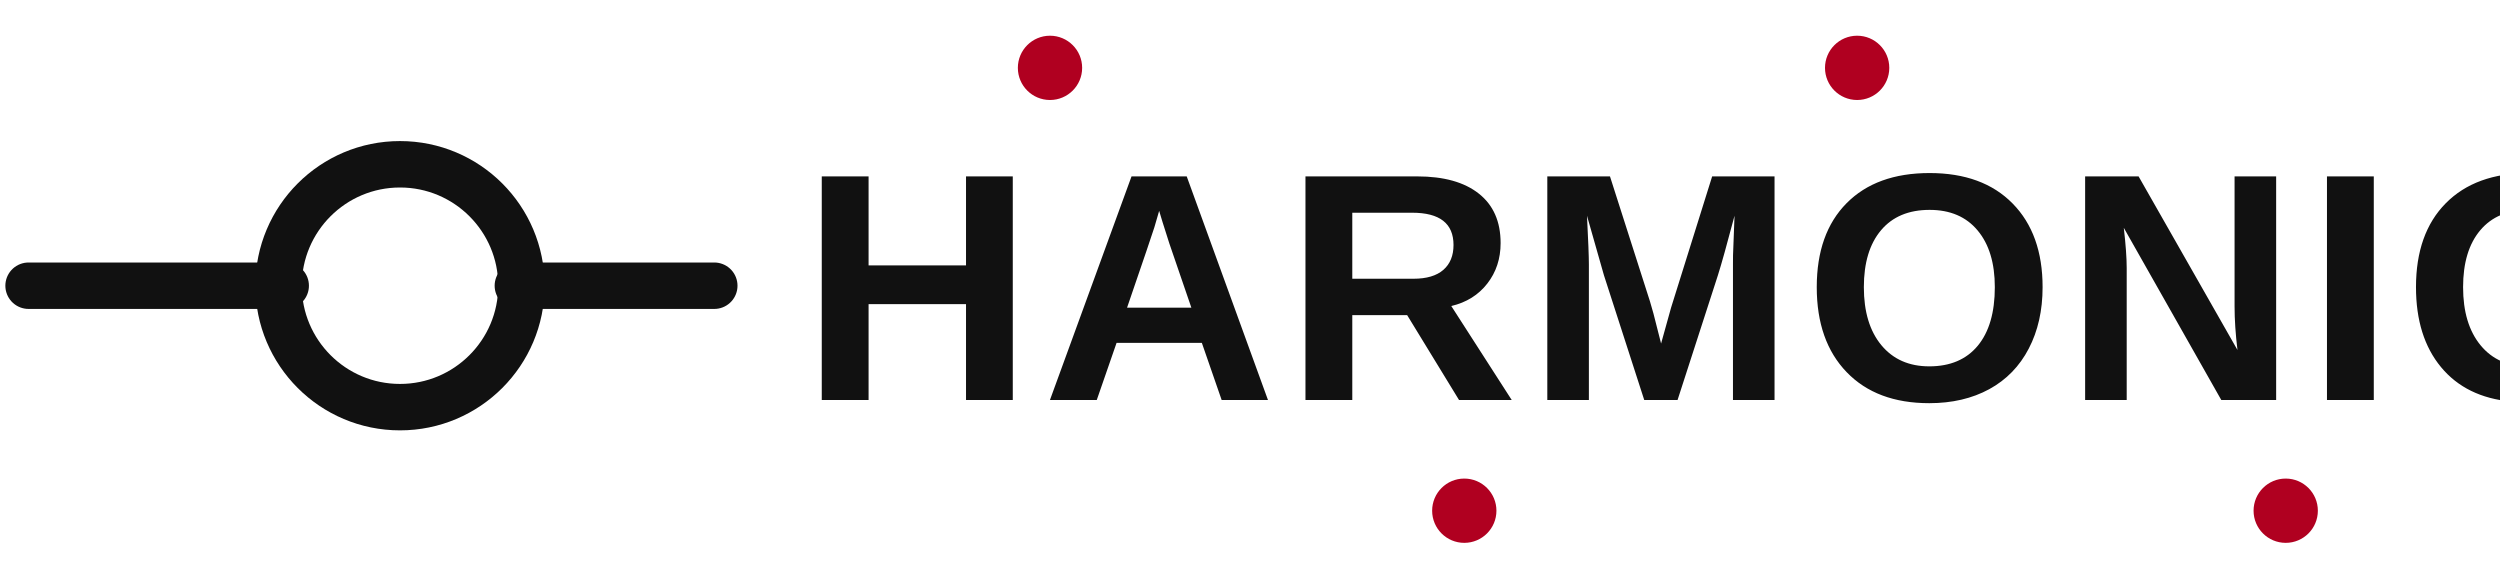
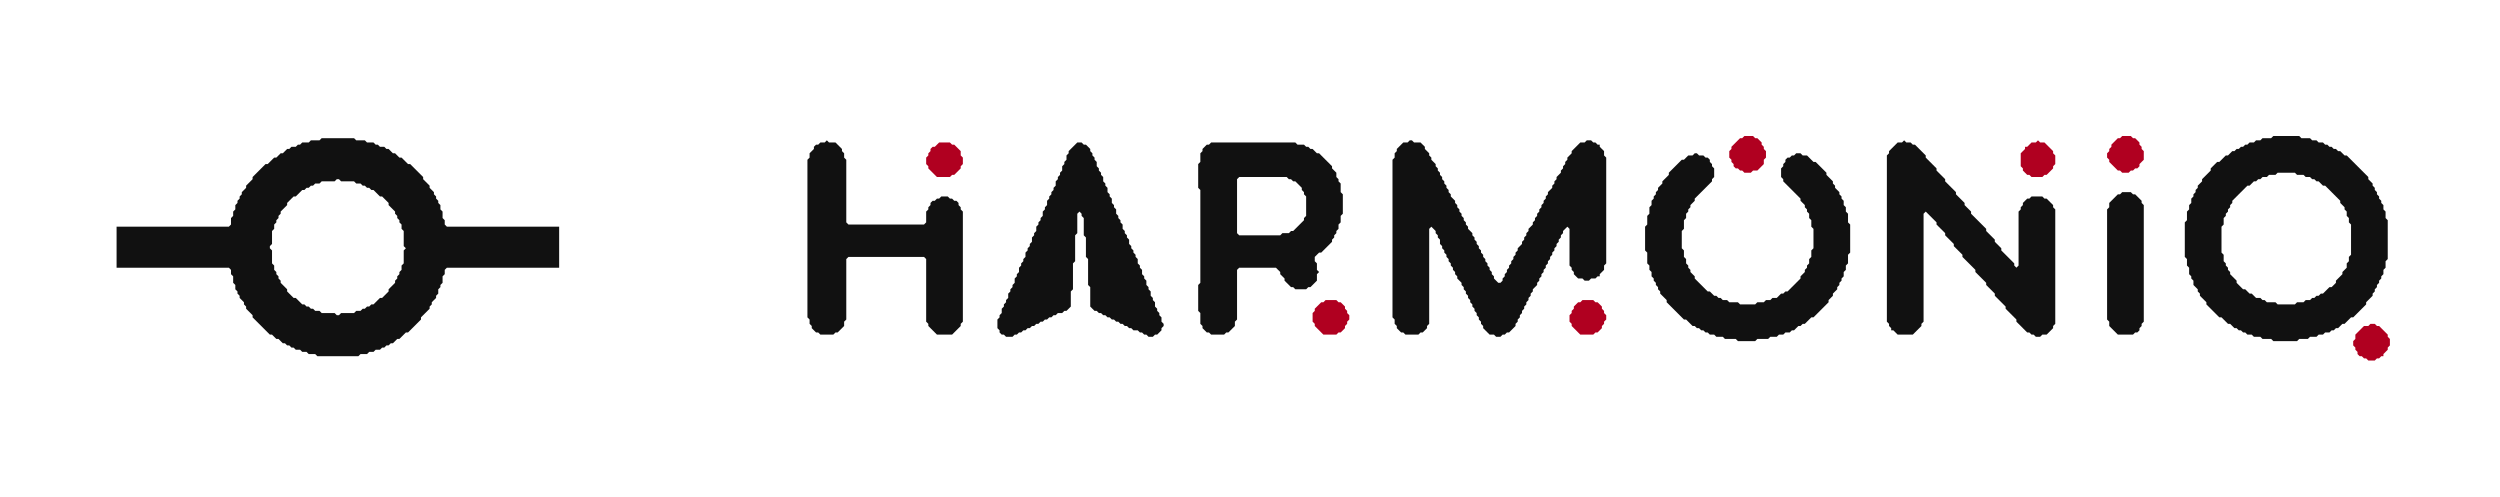
- <svg xmlns="http://www.w3.org/2000/svg" viewBox="0 0 700 160" role="img" aria-labelledby="title">
-   <g fill="none" stroke="#111" stroke-width="13" stroke-linecap="round">
-     <path d="M8 80h72M145 80h55" />
-     <circle cx="112" cy="80" r="34" />
-   </g>
-   <text x="224" y="112" font-family="Arial,Helvetica,sans-serif" font-size="91" font-weight="600" letter-spacing="2" fill="#111">HARMONIQ</text>
-   <g fill="#b00020">
-     <circle cx="294" cy="19" r="9" />
-     <circle cx="410" cy="143" r="9" />
-     <circle cx="520" cy="19" r="9" />
-     <circle cx="640" cy="143" r="9" />
-   </g>
+ <svg xmlns="http://www.w3.org/2000/svg" viewBox="0 0 1158 230" role="img" aria-labelledby="title">
+   <path fill="#111111" fill-rule="evenodd" d="M983,89 L982,90 L981,90 L977,94 L977,96 L976,97 L976,148 L977,149 L977,151 L981,155 L988,155 L989,154 L990,154 L991,153 L991,152 L992,151 L992,150 L993,149 L993,95 L992,94 L992,93 L989,90 L988,90 L987,89Z M785,71 L784,72 L782,72 L780,74 L779,74 L773,80 L773,81 L770,84 L770,85 L768,87 L768,88 L767,89 L767,90 L766,91 L766,92 L765,93 L765,95 L764,96 L764,99 L763,100 L763,104 L762,105 L762,116 L763,117 L763,122 L764,123 L764,125 L765,126 L765,128 L766,129 L766,130 L767,131 L767,132 L768,133 L768,134 L769,135 L769,136 L772,139 L772,140 L780,148 L781,148 L784,151 L785,151 L786,152 L787,152 L788,153 L789,153 L790,154 L791,154 L792,155 L794,155 L795,156 L798,156 L799,157 L804,157 L805,158 L813,158 L814,157 L819,157 L820,156 L823,156 L824,155 L826,155 L827,154 L829,154 L830,153 L831,153 L833,151 L834,151 L835,150 L836,150 L839,147 L840,147 L847,140 L847,139 L849,137 L849,136 L851,134 L851,133 L852,132 L852,131 L853,130 L853,129 L854,128 L854,126 L855,125 L855,123 L856,122 L856,118 L857,117 L857,104 L856,103 L856,99 L855,98 L855,96 L854,95 L854,93 L853,92 L853,91 L852,90 L852,89 L850,87 L850,86 L849,85 L849,84 L846,81 L846,80 L841,75 L840,75 L837,72 L835,72 L834,71 L832,71 L831,72 L830,72 L829,73 L828,73 L827,74 L827,75 L826,76 L826,77 L825,78 L825,82 L826,83 L826,84 L834,92 L834,93 L836,95 L836,96 L837,97 L837,98 L838,99 L838,101 L839,102 L839,105 L840,106 L840,115 L839,116 L839,119 L838,120 L838,122 L837,123 L837,124 L836,125 L836,126 L834,128 L834,129 L828,135 L827,135 L826,136 L825,136 L823,138 L821,138 L820,139 L818,139 L817,140 L814,140 L813,141 L806,141 L805,140 L801,140 L800,139 L798,139 L797,138 L796,138 L795,137 L794,137 L792,135 L791,135 L785,129 L785,128 L783,126 L783,125 L782,124 L782,123 L781,122 L781,120 L780,119 L780,116 L779,115 L779,107 L780,106 L780,102 L781,101 L781,99 L782,98 L782,97 L783,96 L783,95 L785,93 L785,92 L793,84 L793,83 L794,82 L794,78 L793,77 L793,76 L792,75 L792,74 L791,73 L790,73 L789,72 L787,72 L786,71Z M561,66 L560,67 L559,67 L557,69 L557,70 L556,71 L556,75 L555,76 L555,87 L556,88 L556,131 L555,132 L555,144 L556,145 L556,150 L557,151 L557,152 L559,154 L560,154 L561,155 L567,155 L568,154 L569,154 L572,151 L572,149 L573,148 L573,125 L574,124 L591,124 L593,126 L593,127 L595,129 L595,130 L598,133 L599,133 L600,134 L605,134 L606,133 L607,133 L610,130 L610,127 L611,126 L610,125 L610,122 L609,121 L609,119 L611,117 L612,117 L617,112 L617,111 L618,110 L618,109 L619,108 L619,107 L620,106 L620,104 L621,103 L621,100 L622,99 L622,90 L621,89 L621,85 L620,84 L620,83 L619,82 L619,80 L617,78 L617,77 L611,71 L610,71 L608,69 L607,69 L606,68 L605,68 L604,67 L601,67 L600,66Z M573,83 L574,82 L596,82 L597,83 L598,83 L599,84 L600,84 L603,87 L603,88 L604,89 L604,90 L605,91 L605,100 L604,101 L604,102 L599,107 L598,107 L597,108 L594,108 L593,109 L574,109 L573,108Z M499,66 L495,70 L495,71 L494,72 L494,74 L493,75 L493,76 L492,77 L492,79 L491,80 L491,81 L490,82 L490,83 L489,84 L489,86 L488,87 L488,88 L487,89 L487,90 L486,91 L486,92 L485,93 L485,95 L484,96 L484,97 L483,98 L483,100 L482,101 L482,102 L481,103 L481,104 L480,105 L480,107 L479,108 L479,109 L478,110 L478,112 L477,113 L477,114 L476,115 L476,116 L475,117 L475,119 L474,120 L474,121 L473,122 L473,123 L472,124 L472,126 L471,127 L471,128 L470,129 L470,131 L469,132 L469,133 L468,134 L468,135 L467,136 L467,138 L466,139 L466,140 L465,141 L465,142 L464,143 L464,145 L463,146 L463,147 L462,148 L462,152 L463,153 L463,154 L464,155 L465,155 L466,156 L469,156 L470,155 L471,155 L472,154 L473,154 L474,153 L475,153 L476,152 L477,152 L478,151 L479,151 L480,150 L481,150 L482,149 L483,149 L484,148 L485,148 L486,147 L487,147 L488,146 L489,146 L490,145 L492,145 L493,144 L494,144 L496,142 L496,135 L497,134 L497,122 L498,121 L498,109 L499,108 L499,99 L500,98 L501,99 L501,100 L502,101 L502,109 L503,110 L503,119 L504,120 L504,132 L505,133 L505,142 L507,144 L508,144 L509,145 L510,145 L511,146 L512,146 L513,147 L514,147 L515,148 L516,148 L517,149 L518,149 L519,150 L520,150 L521,151 L522,151 L523,152 L524,152 L525,153 L527,153 L528,154 L529,154 L530,155 L531,155 L532,156 L534,156 L535,155 L536,155 L538,153 L538,152 L539,151 L539,150 L538,149 L538,147 L537,146 L537,145 L536,144 L536,143 L535,142 L535,140 L534,139 L534,138 L533,137 L533,135 L532,134 L532,133 L531,132 L531,130 L530,129 L530,128 L529,127 L529,125 L528,124 L528,123 L527,122 L527,120 L526,119 L526,118 L525,117 L525,116 L524,115 L524,114 L523,113 L523,111 L522,110 L522,109 L521,108 L521,107 L520,106 L520,104 L519,103 L519,102 L518,101 L518,100 L517,99 L517,97 L516,96 L516,95 L515,94 L515,92 L514,91 L514,90 L513,89 L513,87 L512,86 L512,85 L511,84 L511,82 L510,81 L510,80 L509,79 L509,78 L508,77 L508,75 L507,74 L507,73 L506,72 L506,71 L505,70 L505,69 L503,67 L502,67 L501,66Z M882,65 L881,66 L879,66 L875,70 L875,71 L874,72 L874,149 L875,150 L875,151 L876,152 L876,153 L877,153 L879,155 L886,155 L890,151 L890,150 L891,149 L891,99 L892,98 L897,103 L897,104 L901,108 L901,109 L905,113 L905,114 L909,118 L909,119 L915,125 L915,126 L920,131 L920,132 L924,136 L924,137 L929,142 L929,143 L934,148 L934,149 L939,154 L940,154 L941,155 L942,155 L943,156 L945,156 L946,155 L948,155 L951,152 L951,151 L952,150 L952,97 L951,96 L951,95 L948,92 L947,92 L946,91 L941,91 L940,92 L939,92 L937,94 L937,95 L936,96 L936,97 L935,98 L935,123 L934,124 L933,123 L933,122 L927,116 L927,115 L924,112 L924,111 L920,107 L920,106 L913,99 L913,98 L910,95 L910,94 L906,90 L906,89 L901,84 L901,83 L897,79 L897,78 L892,73 L892,72 L887,67 L886,67 L885,66 L883,66Z M653,65 L652,66 L650,66 L647,69 L647,70 L646,71 L646,73 L645,74 L645,147 L646,148 L646,150 L647,151 L647,152 L649,154 L650,154 L651,155 L657,155 L658,154 L659,154 L661,152 L661,151 L662,150 L662,106 L663,105 L665,107 L665,108 L666,109 L666,110 L667,111 L667,113 L668,114 L668,115 L669,116 L669,117 L670,118 L670,119 L671,120 L671,121 L672,122 L672,123 L673,124 L673,125 L674,126 L674,127 L675,128 L675,129 L677,131 L677,132 L678,133 L678,134 L679,135 L679,136 L680,137 L680,138 L681,139 L681,140 L682,141 L682,142 L683,143 L683,144 L684,145 L684,146 L685,147 L685,148 L686,149 L686,150 L687,151 L687,152 L690,155 L692,155 L693,156 L695,156 L696,155 L697,155 L698,154 L699,154 L702,151 L702,150 L703,149 L703,148 L704,147 L704,146 L705,145 L705,144 L706,143 L706,142 L707,141 L707,140 L708,139 L708,138 L709,137 L709,136 L710,135 L710,134 L712,132 L712,131 L713,130 L713,129 L714,128 L714,127 L715,126 L715,125 L716,124 L716,123 L717,122 L717,121 L718,120 L718,119 L719,118 L719,117 L720,116 L720,115 L721,114 L721,113 L722,112 L722,111 L723,110 L723,109 L724,108 L724,107 L726,105 L727,106 L727,123 L728,124 L728,125 L729,126 L729,127 L731,129 L733,129 L734,130 L736,130 L737,129 L739,129 L740,128 L741,128 L741,127 L743,125 L743,123 L744,122 L744,73 L743,72 L743,70 L741,68 L741,67 L740,67 L739,66 L738,66 L737,65 L735,65 L734,66 L732,66 L728,70 L728,71 L726,73 L726,74 L725,75 L725,76 L724,77 L724,78 L723,79 L723,80 L721,82 L721,83 L720,84 L720,85 L719,86 L719,87 L717,89 L717,90 L716,91 L716,92 L715,93 L715,94 L714,95 L714,96 L713,97 L713,98 L712,99 L712,100 L711,101 L711,102 L710,103 L710,104 L708,106 L708,107 L707,108 L707,109 L706,110 L706,111 L705,112 L705,113 L703,115 L703,116 L702,117 L702,118 L701,119 L701,120 L700,121 L700,122 L699,123 L699,124 L698,125 L698,126 L697,127 L697,128 L696,129 L696,130 L695,131 L694,131 L692,129 L692,128 L691,127 L691,126 L690,125 L690,124 L689,123 L689,122 L688,121 L688,120 L687,119 L687,118 L686,117 L686,116 L685,115 L685,114 L684,113 L684,112 L683,111 L683,110 L682,109 L682,108 L680,106 L680,105 L679,104 L679,103 L678,102 L678,101 L677,100 L677,99 L676,98 L676,97 L675,96 L675,95 L674,94 L674,93 L672,91 L672,90 L671,89 L671,88 L670,87 L670,86 L669,85 L669,84 L668,83 L668,82 L667,81 L667,80 L666,79 L666,78 L665,77 L665,76 L663,74 L663,73 L662,72 L662,71 L660,69 L660,68 L658,66 L655,66 L654,65Z M383,65 L382,66 L380,66 L379,67 L378,67 L377,68 L377,69 L375,71 L375,73 L374,74 L374,147 L375,148 L375,150 L376,151 L376,152 L378,154 L379,154 L380,155 L386,155 L387,154 L388,154 L391,151 L391,149 L392,148 L392,120 L393,119 L428,119 L429,120 L429,149 L430,150 L430,151 L434,155 L441,155 L445,151 L445,150 L446,149 L446,98 L445,97 L445,96 L444,95 L444,94 L443,93 L442,93 L441,92 L440,92 L439,91 L436,91 L435,92 L434,92 L433,93 L432,93 L431,94 L431,95 L430,96 L430,97 L429,98 L429,103 L428,104 L393,104 L392,103 L392,74 L391,73 L391,71 L390,70 L390,69 L387,66 L384,66Z M149,64 L148,65 L144,65 L143,66 L140,66 L139,67 L138,67 L137,68 L135,68 L134,69 L133,69 L131,71 L130,71 L128,73 L127,73 L124,76 L123,76 L117,82 L117,83 L114,86 L114,87 L112,89 L112,90 L111,91 L111,92 L110,93 L110,94 L109,95 L109,97 L108,98 L108,100 L107,101 L107,104 L106,105 L54,105 L54,124 L106,124 L107,125 L107,127 L108,128 L108,131 L109,132 L109,134 L110,135 L110,136 L111,137 L111,138 L113,140 L113,141 L114,142 L114,143 L117,146 L117,147 L125,155 L126,155 L128,157 L129,157 L131,159 L132,159 L133,160 L134,160 L135,161 L136,161 L137,162 L139,162 L140,163 L142,163 L143,164 L146,164 L147,165 L166,165 L167,164 L170,164 L171,163 L173,163 L174,162 L176,162 L177,161 L178,161 L179,160 L180,160 L181,159 L182,159 L184,157 L185,157 L188,154 L189,154 L195,148 L195,147 L199,143 L199,142 L200,141 L200,140 L202,138 L202,137 L203,136 L203,134 L204,133 L204,132 L205,131 L205,128 L206,127 L206,125 L207,124 L259,124 L259,105 L207,105 L206,104 L206,102 L205,101 L205,98 L204,97 L204,95 L203,94 L203,93 L202,92 L202,91 L201,90 L201,89 L199,87 L199,86 L196,83 L196,82 L190,76 L189,76 L186,73 L185,73 L183,71 L182,71 L180,69 L179,69 L178,68 L176,68 L175,67 L174,67 L173,66 L170,66 L169,65 L165,65 L164,64Z M155,84 L156,83 L157,83 L158,84 L164,84 L165,85 L167,85 L168,86 L169,86 L170,87 L171,87 L172,88 L173,88 L176,91 L177,91 L180,94 L180,95 L183,98 L183,99 L184,100 L184,101 L185,102 L185,103 L186,104 L186,106 L187,107 L187,114 L188,115 L187,116 L187,122 L186,123 L186,125 L185,126 L185,127 L184,128 L184,129 L183,130 L183,131 L180,134 L180,135 L177,138 L176,138 L173,141 L172,141 L171,142 L170,142 L169,143 L168,143 L167,144 L165,144 L164,145 L158,145 L157,146 L156,146 L155,145 L149,145 L148,144 L146,144 L145,143 L144,143 L143,142 L142,142 L141,141 L140,141 L137,138 L136,138 L133,135 L133,134 L130,131 L130,130 L129,129 L129,128 L128,127 L128,126 L127,125 L127,123 L126,122 L126,116 L125,115 L125,114 L126,113 L126,107 L127,106 L127,104 L128,103 L128,102 L129,101 L129,100 L130,99 L130,98 L133,95 L133,94 L136,91 L137,91 L140,88 L141,88 L142,87 L143,87 L144,86 L145,86 L146,85 L148,85 L149,84Z M1053,63 L1052,64 L1048,64 L1047,65 L1045,65 L1044,66 L1042,66 L1041,67 L1040,67 L1039,68 L1038,68 L1037,69 L1036,69 L1035,70 L1034,70 L1032,72 L1031,72 L1028,75 L1027,75 L1024,78 L1024,79 L1020,83 L1020,84 L1018,86 L1018,87 L1017,88 L1017,89 L1016,90 L1016,91 L1015,92 L1015,94 L1014,95 L1014,97 L1013,98 L1013,102 L1012,103 L1012,119 L1013,120 L1013,123 L1014,124 L1014,127 L1015,128 L1015,129 L1016,130 L1016,132 L1018,134 L1018,135 L1019,136 L1019,137 L1022,140 L1022,141 L1028,147 L1029,147 L1032,150 L1033,150 L1035,152 L1036,152 L1037,153 L1038,153 L1039,154 L1040,154 L1041,155 L1043,155 L1044,156 L1047,156 L1048,157 L1052,157 L1053,158 L1064,158 L1065,157 L1069,157 L1070,156 L1073,156 L1074,155 L1076,155 L1077,154 L1079,154 L1080,153 L1081,153 L1082,152 L1083,152 L1085,150 L1086,150 L1089,147 L1090,147 L1096,141 L1096,140 L1099,137 L1099,136 L1100,135 L1100,134 L1101,133 L1101,132 L1102,131 L1102,130 L1103,129 L1103,128 L1104,127 L1104,125 L1105,124 L1105,121 L1106,120 L1106,102 L1105,101 L1105,98 L1104,97 L1104,95 L1103,94 L1103,93 L1102,92 L1102,91 L1101,90 L1101,89 L1100,88 L1100,87 L1099,86 L1099,85 L1097,83 L1097,82 L1087,72 L1086,72 L1084,70 L1083,70 L1082,69 L1081,69 L1080,68 L1079,68 L1078,67 L1077,67 L1076,66 L1074,66 L1073,65 L1071,65 L1070,64 L1066,64 L1065,63Z M1054,81 L1055,80 L1063,80 L1064,81 L1067,81 L1068,82 L1070,82 L1071,83 L1072,83 L1073,84 L1074,84 L1076,86 L1077,86 L1084,93 L1084,94 L1086,96 L1086,97 L1087,98 L1087,100 L1088,101 L1088,103 L1089,104 L1089,118 L1088,119 L1088,121 L1087,122 L1087,124 L1085,126 L1085,127 L1082,130 L1082,131 L1080,133 L1079,133 L1076,136 L1075,136 L1074,137 L1073,137 L1072,138 L1071,138 L1070,139 L1068,139 L1067,140 L1064,140 L1063,141 L1055,141 L1054,140 L1050,140 L1049,139 L1048,139 L1047,138 L1045,138 L1043,136 L1042,136 L1040,134 L1039,134 L1036,131 L1036,130 L1033,127 L1033,126 L1032,125 L1032,124 L1031,123 L1031,122 L1030,121 L1030,118 L1029,117 L1029,105 L1030,104 L1030,101 L1031,100 L1031,99 L1032,98 L1032,97 L1033,96 L1033,95 L1034,94 L1034,93 L1041,86 L1042,86 L1044,84 L1045,84 L1046,83 L1047,83 L1048,82 L1050,82 L1051,81Z" />
+   <path fill="#b00020" fill-rule="evenodd" d="M1098,150 L1097,151 L1095,151 L1091,155 L1091,157 L1090,158 L1090,160 L1091,161 L1091,162 L1092,163 L1092,164 L1093,165 L1094,165 L1095,166 L1096,166 L1097,167 L1100,167 L1101,166 L1102,166 L1103,165 L1104,165 L1104,164 L1106,162 L1106,161 L1107,160 L1107,157 L1106,156 L1106,155 L1102,151 L1101,151 L1100,150Z M733,139 L732,140 L731,140 L729,142 L729,143 L728,144 L728,145 L727,146 L727,149 L728,150 L728,151 L732,155 L738,155 L739,154 L740,154 L742,152 L742,151 L743,150 L743,149 L744,148 L744,146 L743,145 L743,144 L742,143 L742,142 L740,140 L739,140 L738,139Z M614,139 L613,140 L612,140 L609,143 L609,144 L608,145 L608,149 L609,150 L609,151 L613,155 L619,155 L620,154 L621,154 L623,152 L623,151 L624,150 L624,149 L625,148 L625,146 L624,145 L624,144 L623,143 L623,142 L621,140 L620,140 L619,139Z M435,66 L433,68 L432,68 L431,69 L431,70 L430,71 L430,72 L429,73 L429,76 L430,77 L430,78 L434,82 L440,82 L441,81 L442,81 L445,78 L445,77 L446,76 L446,73 L445,72 L445,70 L442,67 L441,67 L440,66Z M944,65 L943,66 L941,66 L939,68 L938,68 L938,69 L936,71 L936,77 L937,78 L937,79 L939,81 L940,81 L941,82 L946,82 L947,81 L948,81 L951,78 L951,77 L952,76 L952,72 L951,71 L951,70 L947,66 L945,66Z M983,63 L982,64 L981,64 L978,67 L978,68 L977,69 L977,70 L976,71 L976,73 L977,74 L977,75 L981,79 L982,79 L983,80 L986,80 L987,79 L988,79 L989,78 L990,78 L991,77 L991,76 L993,74 L993,70 L992,69 L992,68 L991,67 L991,66 L989,64 L988,64 L987,63Z M808,63 L807,64 L806,64 L802,68 L802,69 L801,70 L801,73 L802,74 L802,75 L803,76 L803,77 L804,78 L805,78 L806,79 L807,79 L808,80 L811,80 L812,79 L814,79 L817,76 L817,74 L818,73 L818,70 L817,69 L817,68 L816,67 L816,66 L814,64 L813,64 L812,63Z" />
</svg>
